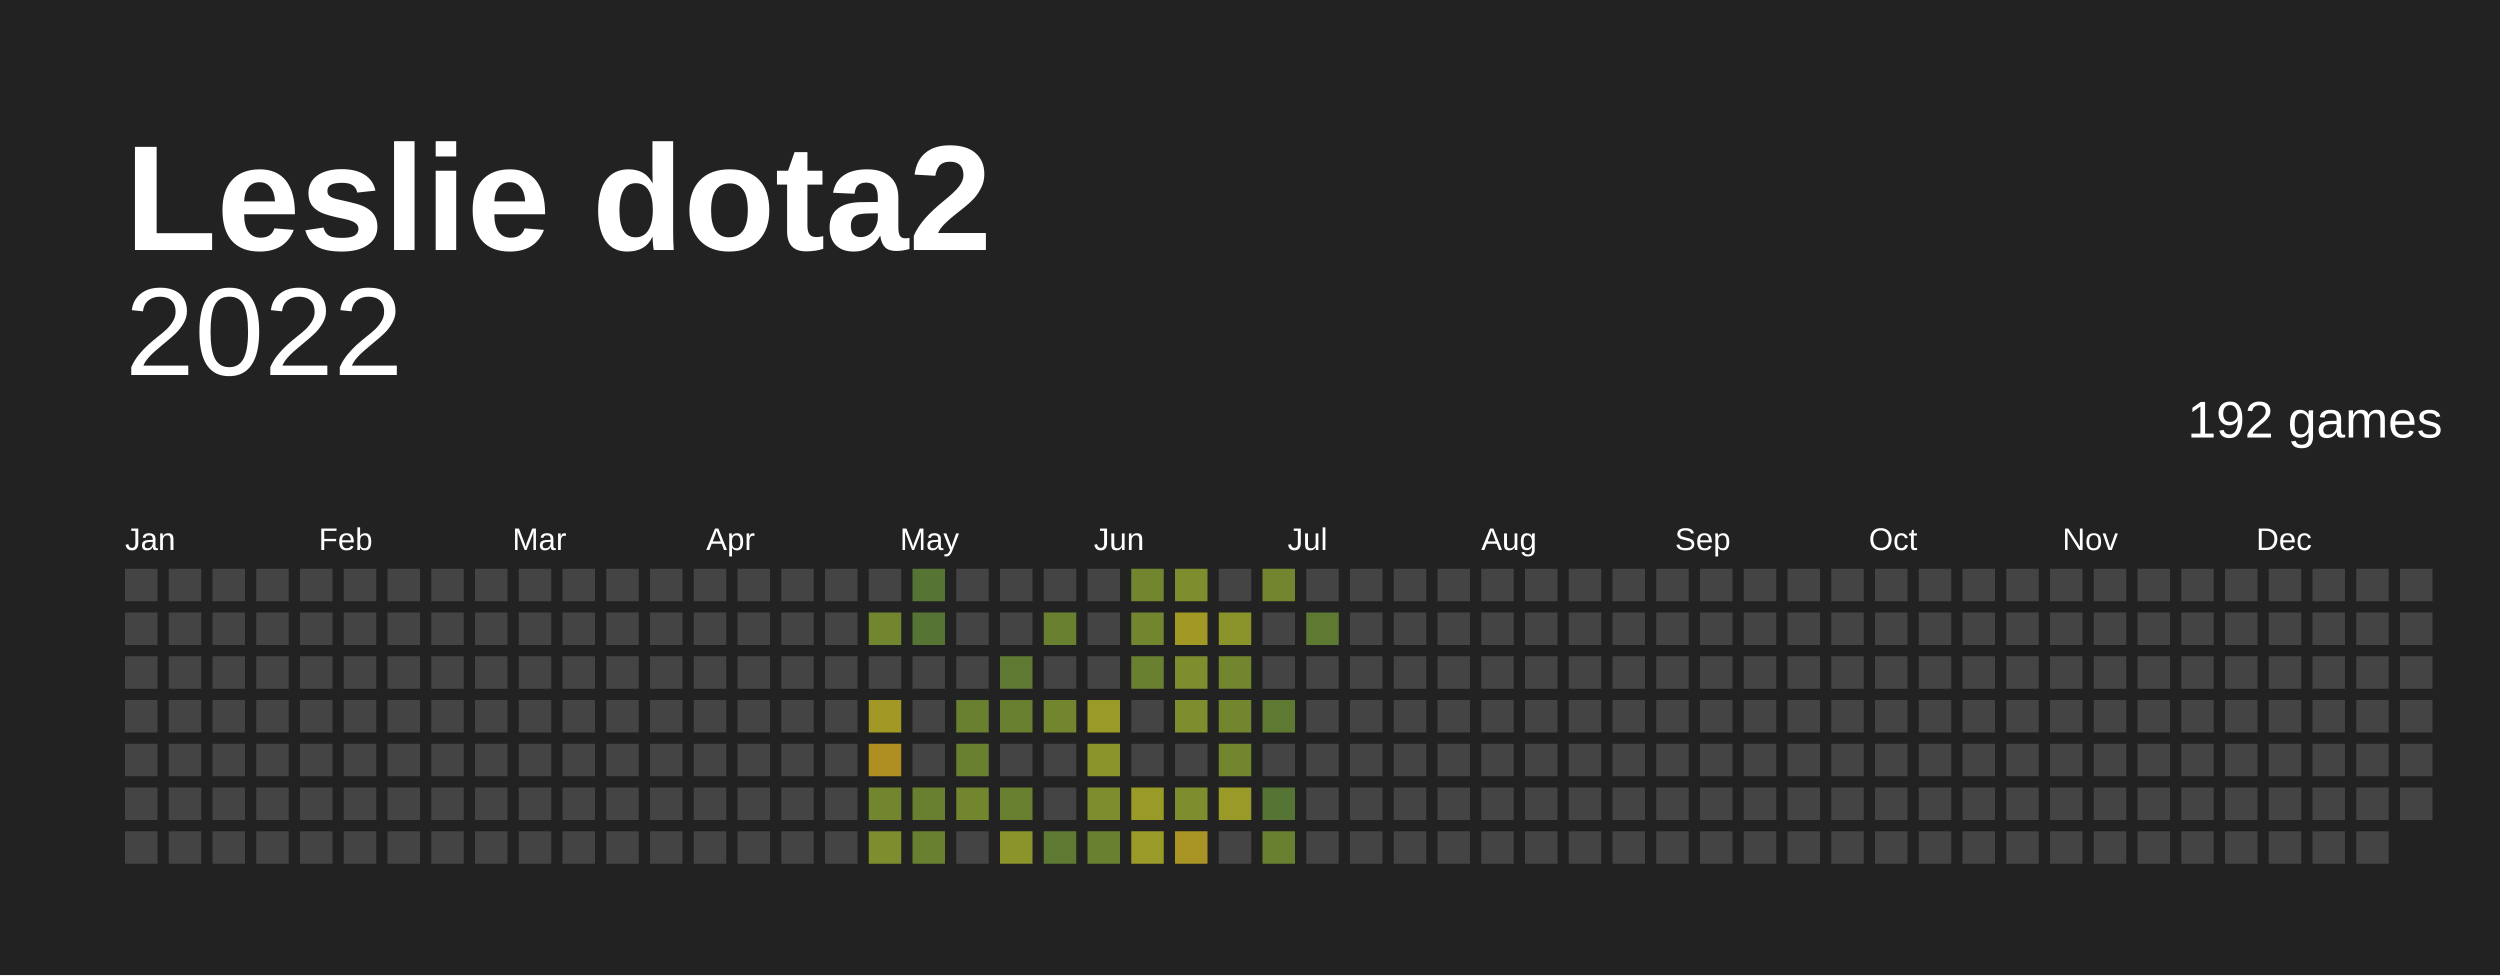
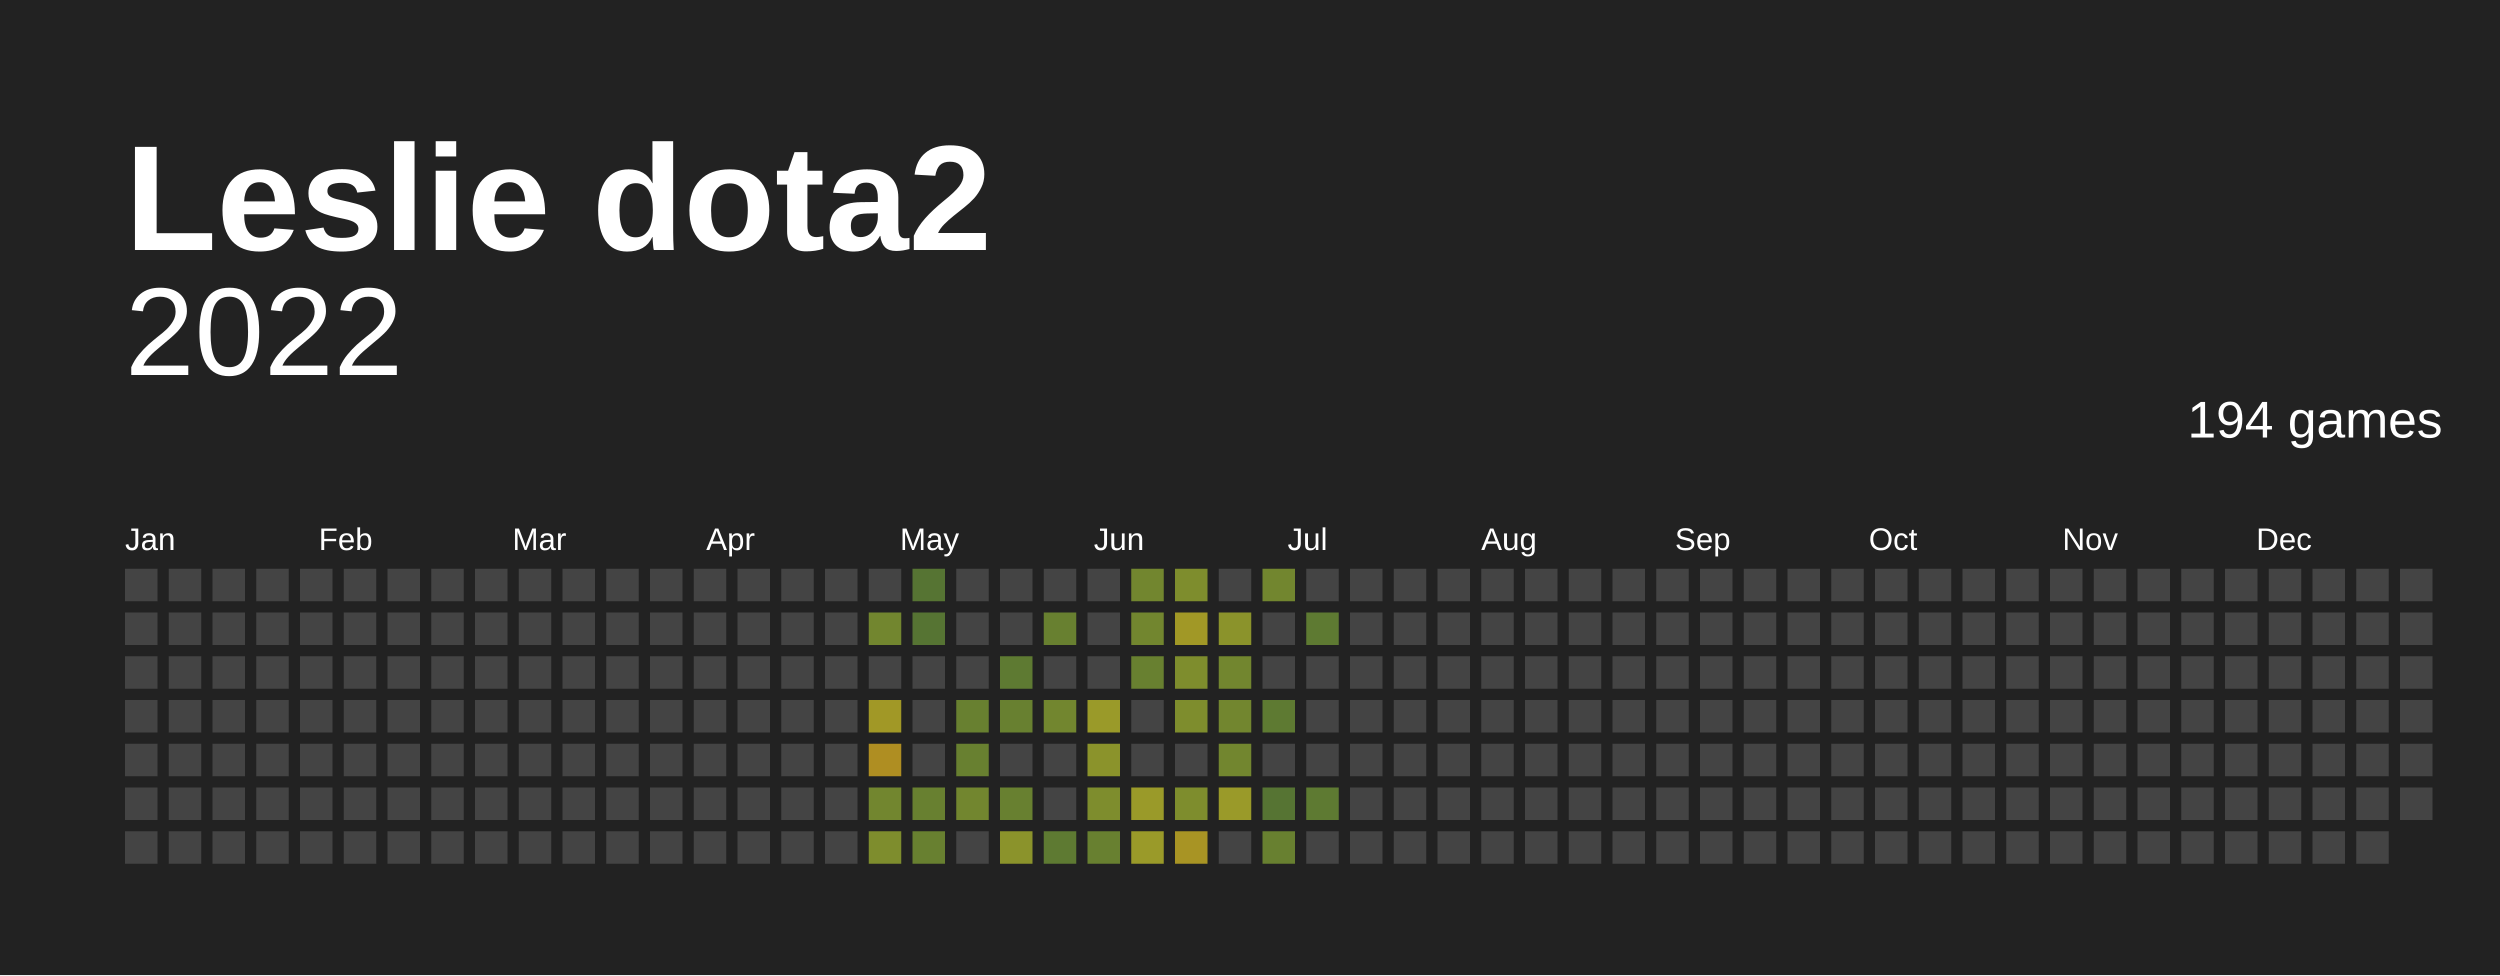
<svg xmlns="http://www.w3.org/2000/svg" baseProfile="full" height="78mm" version="1.1" viewBox="0,0,200,78" width="200mm">
  <defs />
  <rect fill="#222222" height="78" width="200" x="0" y="0" />
  <text fill="#FFFFFF" style="font-size:12px; font-family:Arial; font-weight:bold;" x="10" y="20">Leslie dota2</text>
  <text alignment-baseline="hanging" fill="#FFFFFF" style="font-size:10.0px; font-family:Arial;" x="10" y="30">2022</text>
-   <text alignment-baseline="hanging" fill="#FFFFFF" style="font-size:4.125px; font-family:Arial;" x="175" y="35">192 games</text>
+   <text alignment-baseline="hanging" fill="#FFFFFF" style="font-size:4.125px; font-family:Arial;" x="175" y="35">194 games</text>
  <text fill="#FFFFFF" style="font-size:2.5px; font-family:Arial" x="10.0" y="44">Jan</text>
  <text fill="#FFFFFF" style="font-size:2.5px; font-family:Arial" x="25.5" y="44">Feb</text>
  <text fill="#FFFFFF" style="font-size:2.5px; font-family:Arial" x="41.0" y="44">Mar</text>
  <text fill="#FFFFFF" style="font-size:2.5px; font-family:Arial" x="56.5" y="44">Apr</text>
  <text fill="#FFFFFF" style="font-size:2.5px; font-family:Arial" x="72.0" y="44">May</text>
  <text fill="#FFFFFF" style="font-size:2.5px; font-family:Arial" x="87.5" y="44">Jun</text>
  <text fill="#FFFFFF" style="font-size:2.5px; font-family:Arial" x="103.0" y="44">Jul</text>
  <text fill="#FFFFFF" style="font-size:2.5px; font-family:Arial" x="118.5" y="44">Aug</text>
  <text fill="#FFFFFF" style="font-size:2.5px; font-family:Arial" x="134.0" y="44">Sep</text>
  <text fill="#FFFFFF" style="font-size:2.5px; font-family:Arial" x="149.5" y="44">Oct</text>
  <text fill="#FFFFFF" style="font-size:2.5px; font-family:Arial" x="165.0" y="44">Nov</text>
  <text fill="#FFFFFF" style="font-size:2.5px; font-family:Arial" x="180.5" y="44">Dec</text>
  <rect fill="#444444" height="2.6" width="2.6" x="10.0" y="45.5" />
  <rect fill="#444444" height="2.6" width="2.6" x="10.0" y="49.0" />
  <rect fill="#444444" height="2.6" width="2.6" x="10.0" y="52.5" />
  <rect fill="#444444" height="2.6" width="2.6" x="10.0" y="56.0" />
  <rect fill="#444444" height="2.6" width="2.6" x="10.0" y="59.5" />
  <rect fill="#444444" height="2.6" width="2.6" x="10.0" y="63.0" />
  <rect fill="#444444" height="2.6" width="2.6" x="10.0" y="66.5" />
  <rect fill="#444444" height="2.6" width="2.6" x="13.5" y="45.5" />
  <rect fill="#444444" height="2.6" width="2.6" x="13.5" y="49.0" />
  <rect fill="#444444" height="2.6" width="2.6" x="13.5" y="52.5" />
  <rect fill="#444444" height="2.6" width="2.6" x="13.5" y="56.0" />
  <rect fill="#444444" height="2.6" width="2.6" x="13.5" y="59.5" />
  <rect fill="#444444" height="2.6" width="2.6" x="13.5" y="63.0" />
  <rect fill="#444444" height="2.6" width="2.6" x="13.5" y="66.5" />
  <rect fill="#444444" height="2.6" width="2.6" x="17.0" y="45.5" />
  <rect fill="#444444" height="2.6" width="2.6" x="17.0" y="49.0" />
  <rect fill="#444444" height="2.6" width="2.6" x="17.0" y="52.5" />
  <rect fill="#444444" height="2.6" width="2.6" x="17.0" y="56.0" />
  <rect fill="#444444" height="2.6" width="2.6" x="17.0" y="59.5" />
  <rect fill="#444444" height="2.6" width="2.6" x="17.0" y="63.0" />
  <rect fill="#444444" height="2.6" width="2.6" x="17.0" y="66.5" />
  <rect fill="#444444" height="2.6" width="2.6" x="20.5" y="45.5" />
  <rect fill="#444444" height="2.6" width="2.6" x="20.5" y="49.0" />
  <rect fill="#444444" height="2.6" width="2.6" x="20.5" y="52.5" />
  <rect fill="#444444" height="2.6" width="2.6" x="20.5" y="56.0" />
  <rect fill="#444444" height="2.6" width="2.6" x="20.5" y="59.5" />
  <rect fill="#444444" height="2.6" width="2.6" x="20.5" y="63.0" />
  <rect fill="#444444" height="2.6" width="2.6" x="20.5" y="66.5" />
  <rect fill="#444444" height="2.6" width="2.6" x="24.0" y="45.5" />
  <rect fill="#444444" height="2.6" width="2.6" x="24.0" y="49.0" />
  <rect fill="#444444" height="2.6" width="2.6" x="24.0" y="52.5" />
  <rect fill="#444444" height="2.6" width="2.6" x="24.0" y="56.0" />
  <rect fill="#444444" height="2.6" width="2.6" x="24.0" y="59.5" />
  <rect fill="#444444" height="2.6" width="2.6" x="24.0" y="63.0" />
  <rect fill="#444444" height="2.6" width="2.6" x="24.0" y="66.5" />
  <rect fill="#444444" height="2.6" width="2.6" x="27.5" y="45.5" />
  <rect fill="#444444" height="2.6" width="2.6" x="27.5" y="49.0" />
  <rect fill="#444444" height="2.6" width="2.6" x="27.5" y="52.5" />
  <rect fill="#444444" height="2.6" width="2.6" x="27.5" y="56.0" />
  <rect fill="#444444" height="2.6" width="2.6" x="27.5" y="59.5" />
  <rect fill="#444444" height="2.6" width="2.6" x="27.5" y="63.0" />
  <rect fill="#444444" height="2.6" width="2.6" x="27.5" y="66.5" />
  <rect fill="#444444" height="2.6" width="2.6" x="31.0" y="45.5" />
  <rect fill="#444444" height="2.6" width="2.6" x="31.0" y="49.0" />
  <rect fill="#444444" height="2.6" width="2.6" x="31.0" y="52.5" />
  <rect fill="#444444" height="2.6" width="2.6" x="31.0" y="56.0" />
  <rect fill="#444444" height="2.6" width="2.6" x="31.0" y="59.5" />
  <rect fill="#444444" height="2.6" width="2.6" x="31.0" y="63.0" />
  <rect fill="#444444" height="2.6" width="2.6" x="31.0" y="66.5" />
  <rect fill="#444444" height="2.6" width="2.6" x="34.5" y="45.5" />
  <rect fill="#444444" height="2.6" width="2.6" x="34.5" y="49.0" />
  <rect fill="#444444" height="2.6" width="2.6" x="34.5" y="52.5" />
  <rect fill="#444444" height="2.6" width="2.6" x="34.5" y="56.0" />
  <rect fill="#444444" height="2.6" width="2.6" x="34.5" y="59.5" />
  <rect fill="#444444" height="2.6" width="2.6" x="34.5" y="63.0" />
  <rect fill="#444444" height="2.6" width="2.6" x="34.5" y="66.5" />
  <rect fill="#444444" height="2.6" width="2.6" x="38.0" y="45.5" />
  <rect fill="#444444" height="2.6" width="2.6" x="38.0" y="49.0" />
  <rect fill="#444444" height="2.6" width="2.6" x="38.0" y="52.5" />
  <rect fill="#444444" height="2.6" width="2.6" x="38.0" y="56.0" />
  <rect fill="#444444" height="2.6" width="2.6" x="38.0" y="59.5" />
  <rect fill="#444444" height="2.6" width="2.6" x="38.0" y="63.0" />
  <rect fill="#444444" height="2.6" width="2.6" x="38.0" y="66.5" />
  <rect fill="#444444" height="2.6" width="2.6" x="41.5" y="45.5" />
  <rect fill="#444444" height="2.6" width="2.6" x="41.5" y="49.0" />
  <rect fill="#444444" height="2.6" width="2.6" x="41.5" y="52.5" />
  <rect fill="#444444" height="2.6" width="2.6" x="41.5" y="56.0" />
  <rect fill="#444444" height="2.6" width="2.6" x="41.5" y="59.5" />
  <rect fill="#444444" height="2.6" width="2.6" x="41.5" y="63.0" />
  <rect fill="#444444" height="2.6" width="2.6" x="41.5" y="66.5" />
  <rect fill="#444444" height="2.6" width="2.6" x="45.0" y="45.5" />
  <rect fill="#444444" height="2.6" width="2.6" x="45.0" y="49.0" />
  <rect fill="#444444" height="2.6" width="2.6" x="45.0" y="52.5" />
  <rect fill="#444444" height="2.6" width="2.6" x="45.0" y="56.0" />
  <rect fill="#444444" height="2.6" width="2.6" x="45.0" y="59.5" />
  <rect fill="#444444" height="2.6" width="2.6" x="45.0" y="63.0" />
  <rect fill="#444444" height="2.6" width="2.6" x="45.0" y="66.5" />
  <rect fill="#444444" height="2.6" width="2.6" x="48.5" y="45.5" />
  <rect fill="#444444" height="2.6" width="2.6" x="48.5" y="49.0" />
  <rect fill="#444444" height="2.6" width="2.6" x="48.5" y="52.5" />
  <rect fill="#444444" height="2.6" width="2.6" x="48.5" y="56.0" />
  <rect fill="#444444" height="2.6" width="2.6" x="48.5" y="59.5" />
  <rect fill="#444444" height="2.6" width="2.6" x="48.5" y="63.0" />
  <rect fill="#444444" height="2.6" width="2.6" x="48.5" y="66.5" />
  <rect fill="#444444" height="2.6" width="2.6" x="52.0" y="45.5" />
  <rect fill="#444444" height="2.6" width="2.6" x="52.0" y="49.0" />
  <rect fill="#444444" height="2.6" width="2.6" x="52.0" y="52.5" />
  <rect fill="#444444" height="2.6" width="2.6" x="52.0" y="56.0" />
  <rect fill="#444444" height="2.6" width="2.6" x="52.0" y="59.5" />
  <rect fill="#444444" height="2.6" width="2.6" x="52.0" y="63.0" />
  <rect fill="#444444" height="2.6" width="2.6" x="52.0" y="66.5" />
  <rect fill="#444444" height="2.6" width="2.6" x="55.5" y="45.5" />
  <rect fill="#444444" height="2.6" width="2.6" x="55.5" y="49.0" />
  <rect fill="#444444" height="2.6" width="2.6" x="55.5" y="52.5" />
  <rect fill="#444444" height="2.6" width="2.6" x="55.5" y="56.0" />
  <rect fill="#444444" height="2.6" width="2.6" x="55.5" y="59.5" />
  <rect fill="#444444" height="2.6" width="2.6" x="55.5" y="63.0" />
  <rect fill="#444444" height="2.6" width="2.6" x="55.5" y="66.5" />
  <rect fill="#444444" height="2.6" width="2.6" x="59.0" y="45.5" />
  <rect fill="#444444" height="2.6" width="2.6" x="59.0" y="49.0" />
  <rect fill="#444444" height="2.6" width="2.6" x="59.0" y="52.5" />
  <rect fill="#444444" height="2.6" width="2.6" x="59.0" y="56.0" />
  <rect fill="#444444" height="2.6" width="2.6" x="59.0" y="59.5" />
  <rect fill="#444444" height="2.6" width="2.6" x="59.0" y="63.0" />
  <rect fill="#444444" height="2.6" width="2.6" x="59.0" y="66.5" />
  <rect fill="#444444" height="2.6" width="2.6" x="62.5" y="45.5" />
  <rect fill="#444444" height="2.6" width="2.6" x="62.5" y="49.0" />
  <rect fill="#444444" height="2.6" width="2.6" x="62.5" y="52.5" />
  <rect fill="#444444" height="2.6" width="2.6" x="62.5" y="56.0" />
  <rect fill="#444444" height="2.6" width="2.6" x="62.5" y="59.5" />
  <rect fill="#444444" height="2.6" width="2.6" x="62.5" y="63.0" />
  <rect fill="#444444" height="2.6" width="2.6" x="62.5" y="66.5" />
  <rect fill="#444444" height="2.6" width="2.6" x="66.0" y="45.5" />
  <rect fill="#444444" height="2.6" width="2.6" x="66.0" y="49.0" />
  <rect fill="#444444" height="2.6" width="2.6" x="66.0" y="52.5" />
  <rect fill="#444444" height="2.6" width="2.6" x="66.0" y="56.0" />
  <rect fill="#444444" height="2.6" width="2.6" x="66.0" y="59.5" />
  <rect fill="#444444" height="2.6" width="2.6" x="66.0" y="63.0" />
  <rect fill="#444444" height="2.6" width="2.6" x="66.0" y="66.5" />
  <rect fill="#444444" height="2.6" width="2.6" x="69.5" y="45.5" />
  <rect fill="#72862f" height="2.6" width="2.6" x="69.5" y="49.0" />
  <rect fill="#444444" height="2.6" width="2.6" x="69.5" y="52.5" />
  <rect fill="#a19826" height="2.6" width="2.6" x="69.5" y="56.0" />
  <rect fill="#af8e22" height="2.6" width="2.6" x="69.5" y="59.5" />
  <rect fill="#72862f" height="2.6" width="2.6" x="69.5" y="63.0" />
  <rect fill="#7e8d2d" height="2.6" width="2.6" x="69.5" y="66.5" />
  <rect fill="#567433" height="2.6" width="2.6" x="73.0" y="45.5" />
  <rect fill="#567433" height="2.6" width="2.6" x="73.0" y="49.0" />
  <rect fill="#444444" height="2.6" width="2.6" x="73.0" y="52.5" />
  <rect fill="#444444" height="2.6" width="2.6" x="73.0" y="56.0" />
  <rect fill="#444444" height="2.6" width="2.6" x="73.0" y="59.5" />
  <rect fill="#688030" height="2.6" width="2.6" x="73.0" y="63.0" />
  <rect fill="#688030" height="2.6" width="2.6" x="73.0" y="66.5" />
  <rect fill="#444444" height="2.6" width="2.6" x="76.5" y="45.5" />
  <rect fill="#444444" height="2.6" width="2.6" x="76.5" y="49.0" />
  <rect fill="#444444" height="2.6" width="2.6" x="76.5" y="52.5" />
  <rect fill="#688030" height="2.6" width="2.6" x="76.5" y="56.0" />
  <rect fill="#688030" height="2.6" width="2.6" x="76.5" y="59.5" />
  <rect fill="#72862f" height="2.6" width="2.6" x="76.5" y="63.0" />
  <rect fill="#444444" height="2.6" width="2.6" x="76.5" y="66.5" />
  <rect fill="#444444" height="2.6" width="2.6" x="80.0" y="45.5" />
  <rect fill="#444444" height="2.6" width="2.6" x="80.0" y="49.0" />
  <rect fill="#5e7a32" height="2.6" width="2.6" x="80.0" y="52.5" />
  <rect fill="#688030" height="2.6" width="2.6" x="80.0" y="56.0" />
  <rect fill="#444444" height="2.6" width="2.6" x="80.0" y="59.5" />
  <rect fill="#688030" height="2.6" width="2.6" x="80.0" y="63.0" />
  <rect fill="#8b932b" height="2.6" width="2.6" x="80.0" y="66.5" />
  <rect fill="#444444" height="2.6" width="2.6" x="83.5" y="45.5" />
  <rect fill="#688030" height="2.6" width="2.6" x="83.5" y="49.0" />
  <rect fill="#444444" height="2.6" width="2.6" x="83.5" y="52.5" />
  <rect fill="#72862f" height="2.6" width="2.6" x="83.5" y="56.0" />
  <rect fill="#444444" height="2.6" width="2.6" x="83.5" y="59.5" />
  <rect fill="#444444" height="2.6" width="2.6" x="83.5" y="63.0" />
  <rect fill="#5e7a32" height="2.6" width="2.6" x="83.5" y="66.5" />
  <rect fill="#444444" height="2.6" width="2.6" x="87.0" y="45.5" />
  <rect fill="#444444" height="2.6" width="2.6" x="87.0" y="49.0" />
  <rect fill="#444444" height="2.6" width="2.6" x="87.0" y="52.5" />
  <rect fill="#9a9a29" height="2.6" width="2.6" x="87.0" y="56.0" />
  <rect fill="#8b932b" height="2.6" width="2.6" x="87.0" y="59.5" />
  <rect fill="#7e8d2d" height="2.6" width="2.6" x="87.0" y="63.0" />
  <rect fill="#688030" height="2.6" width="2.6" x="87.0" y="66.5" />
  <rect fill="#72862f" height="2.6" width="2.6" x="90.5" y="45.5" />
  <rect fill="#72862f" height="2.6" width="2.6" x="90.5" y="49.0" />
  <rect fill="#688030" height="2.6" width="2.6" x="90.5" y="52.5" />
  <rect fill="#444444" height="2.6" width="2.6" x="90.5" y="56.0" />
  <rect fill="#444444" height="2.6" width="2.6" x="90.5" y="59.5" />
  <rect fill="#9a9a29" height="2.6" width="2.6" x="90.5" y="63.0" />
  <rect fill="#9a9a29" height="2.6" width="2.6" x="90.5" y="66.5" />
  <rect fill="#7e8d2d" height="2.6" width="2.6" x="94.0" y="45.5" />
  <rect fill="#a19826" height="2.6" width="2.6" x="94.0" y="49.0" />
  <rect fill="#7e8d2d" height="2.6" width="2.6" x="94.0" y="52.5" />
  <rect fill="#7e8d2d" height="2.6" width="2.6" x="94.0" y="56.0" />
  <rect fill="#444444" height="2.6" width="2.6" x="94.0" y="59.5" />
  <rect fill="#7e8d2d" height="2.6" width="2.6" x="94.0" y="63.0" />
  <rect fill="#a89424" height="2.6" width="2.6" x="94.0" y="66.5" />
  <rect fill="#444444" height="2.6" width="2.6" x="97.5" y="45.5" />
  <rect fill="#8b932b" height="2.6" width="2.6" x="97.5" y="49.0" />
  <rect fill="#72862f" height="2.6" width="2.6" x="97.5" y="52.5" />
  <rect fill="#72862f" height="2.6" width="2.6" x="97.5" y="56.0" />
  <rect fill="#72862f" height="2.6" width="2.6" x="97.5" y="59.5" />
  <rect fill="#9a9a29" height="2.6" width="2.6" x="97.5" y="63.0" />
  <rect fill="#444444" height="2.6" width="2.6" x="97.5" y="66.5" />
  <rect fill="#72862f" height="2.6" width="2.6" x="101.0" y="45.5" />
  <rect fill="#444444" height="2.6" width="2.6" x="101.0" y="49.0" />
  <rect fill="#444444" height="2.6" width="2.6" x="101.0" y="52.5" />
  <rect fill="#5e7a32" height="2.6" width="2.6" x="101.0" y="56.0" />
  <rect fill="#444444" height="2.6" width="2.6" x="101.0" y="59.5" />
  <rect fill="#567433" height="2.6" width="2.6" x="101.0" y="63.0" />
  <rect fill="#688030" height="2.6" width="2.6" x="101.0" y="66.5" />
  <rect fill="#444444" height="2.6" width="2.6" x="104.5" y="45.5" />
  <rect fill="#5e7a32" height="2.6" width="2.6" x="104.5" y="49.0" />
  <rect fill="#444444" height="2.6" width="2.6" x="104.5" y="52.5" />
  <rect fill="#444444" height="2.6" width="2.6" x="104.5" y="56.0" />
  <rect fill="#444444" height="2.6" width="2.6" x="104.5" y="59.5" />
-   <rect fill="#444444" height="2.6" width="2.6" x="104.5" y="63.0" />
+   <rect fill="#5e7a32" height="2.6" width="2.6" x="104.5" y="63.0" />
  <rect fill="#444444" height="2.6" width="2.6" x="104.5" y="66.5" />
  <rect fill="#444444" height="2.6" width="2.6" x="108.0" y="45.5" />
  <rect fill="#444444" height="2.6" width="2.6" x="108.0" y="49.0" />
  <rect fill="#444444" height="2.6" width="2.6" x="108.0" y="52.5" />
  <rect fill="#444444" height="2.6" width="2.6" x="108.0" y="56.0" />
  <rect fill="#444444" height="2.6" width="2.6" x="108.0" y="59.5" />
  <rect fill="#444444" height="2.6" width="2.6" x="108.0" y="63.0" />
  <rect fill="#444444" height="2.6" width="2.6" x="108.0" y="66.5" />
  <rect fill="#444444" height="2.6" width="2.6" x="111.5" y="45.5" />
  <rect fill="#444444" height="2.6" width="2.6" x="111.5" y="49.0" />
  <rect fill="#444444" height="2.6" width="2.6" x="111.5" y="52.5" />
  <rect fill="#444444" height="2.6" width="2.6" x="111.5" y="56.0" />
  <rect fill="#444444" height="2.6" width="2.6" x="111.5" y="59.5" />
  <rect fill="#444444" height="2.6" width="2.6" x="111.5" y="63.0" />
  <rect fill="#444444" height="2.6" width="2.6" x="111.5" y="66.5" />
  <rect fill="#444444" height="2.6" width="2.6" x="115.0" y="45.5" />
  <rect fill="#444444" height="2.6" width="2.6" x="115.0" y="49.0" />
  <rect fill="#444444" height="2.6" width="2.6" x="115.0" y="52.5" />
  <rect fill="#444444" height="2.6" width="2.6" x="115.0" y="56.0" />
  <rect fill="#444444" height="2.6" width="2.6" x="115.0" y="59.5" />
  <rect fill="#444444" height="2.6" width="2.6" x="115.0" y="63.0" />
  <rect fill="#444444" height="2.6" width="2.6" x="115.0" y="66.5" />
  <rect fill="#444444" height="2.6" width="2.6" x="118.5" y="45.5" />
  <rect fill="#444444" height="2.6" width="2.6" x="118.5" y="49.0" />
  <rect fill="#444444" height="2.6" width="2.6" x="118.5" y="52.5" />
  <rect fill="#444444" height="2.6" width="2.6" x="118.5" y="56.0" />
  <rect fill="#444444" height="2.6" width="2.6" x="118.5" y="59.5" />
  <rect fill="#444444" height="2.6" width="2.6" x="118.5" y="63.0" />
  <rect fill="#444444" height="2.6" width="2.6" x="118.5" y="66.5" />
  <rect fill="#444444" height="2.6" width="2.6" x="122.0" y="45.5" />
  <rect fill="#444444" height="2.6" width="2.6" x="122.0" y="49.0" />
  <rect fill="#444444" height="2.6" width="2.6" x="122.0" y="52.5" />
  <rect fill="#444444" height="2.6" width="2.6" x="122.0" y="56.0" />
  <rect fill="#444444" height="2.6" width="2.6" x="122.0" y="59.5" />
  <rect fill="#444444" height="2.6" width="2.6" x="122.0" y="63.0" />
  <rect fill="#444444" height="2.6" width="2.6" x="122.0" y="66.5" />
  <rect fill="#444444" height="2.6" width="2.6" x="125.5" y="45.5" />
  <rect fill="#444444" height="2.6" width="2.6" x="125.5" y="49.0" />
  <rect fill="#444444" height="2.6" width="2.6" x="125.5" y="52.5" />
  <rect fill="#444444" height="2.6" width="2.6" x="125.5" y="56.0" />
  <rect fill="#444444" height="2.6" width="2.6" x="125.5" y="59.5" />
  <rect fill="#444444" height="2.6" width="2.6" x="125.5" y="63.0" />
  <rect fill="#444444" height="2.6" width="2.6" x="125.5" y="66.5" />
  <rect fill="#444444" height="2.6" width="2.6" x="129.0" y="45.5" />
  <rect fill="#444444" height="2.6" width="2.6" x="129.0" y="49.0" />
  <rect fill="#444444" height="2.6" width="2.6" x="129.0" y="52.5" />
  <rect fill="#444444" height="2.6" width="2.6" x="129.0" y="56.0" />
  <rect fill="#444444" height="2.6" width="2.6" x="129.0" y="59.5" />
  <rect fill="#444444" height="2.6" width="2.6" x="129.0" y="63.0" />
  <rect fill="#444444" height="2.6" width="2.6" x="129.0" y="66.5" />
  <rect fill="#444444" height="2.6" width="2.6" x="132.5" y="45.5" />
  <rect fill="#444444" height="2.6" width="2.6" x="132.5" y="49.0" />
  <rect fill="#444444" height="2.6" width="2.6" x="132.5" y="52.5" />
  <rect fill="#444444" height="2.6" width="2.6" x="132.5" y="56.0" />
  <rect fill="#444444" height="2.6" width="2.6" x="132.5" y="59.5" />
  <rect fill="#444444" height="2.6" width="2.6" x="132.5" y="63.0" />
  <rect fill="#444444" height="2.6" width="2.6" x="132.5" y="66.5" />
  <rect fill="#444444" height="2.6" width="2.6" x="136.0" y="45.5" />
  <rect fill="#444444" height="2.6" width="2.6" x="136.0" y="49.0" />
  <rect fill="#444444" height="2.6" width="2.6" x="136.0" y="52.5" />
  <rect fill="#444444" height="2.6" width="2.6" x="136.0" y="56.0" />
  <rect fill="#444444" height="2.6" width="2.6" x="136.0" y="59.5" />
  <rect fill="#444444" height="2.6" width="2.6" x="136.0" y="63.0" />
  <rect fill="#444444" height="2.6" width="2.6" x="136.0" y="66.5" />
  <rect fill="#444444" height="2.6" width="2.6" x="139.5" y="45.5" />
  <rect fill="#444444" height="2.6" width="2.6" x="139.5" y="49.0" />
  <rect fill="#444444" height="2.6" width="2.6" x="139.5" y="52.5" />
  <rect fill="#444444" height="2.6" width="2.6" x="139.5" y="56.0" />
  <rect fill="#444444" height="2.6" width="2.6" x="139.5" y="59.5" />
  <rect fill="#444444" height="2.6" width="2.6" x="139.5" y="63.0" />
  <rect fill="#444444" height="2.6" width="2.6" x="139.5" y="66.5" />
  <rect fill="#444444" height="2.6" width="2.6" x="143.0" y="45.5" />
  <rect fill="#444444" height="2.6" width="2.6" x="143.0" y="49.0" />
  <rect fill="#444444" height="2.6" width="2.6" x="143.0" y="52.5" />
  <rect fill="#444444" height="2.6" width="2.6" x="143.0" y="56.0" />
  <rect fill="#444444" height="2.6" width="2.6" x="143.0" y="59.5" />
  <rect fill="#444444" height="2.6" width="2.6" x="143.0" y="63.0" />
  <rect fill="#444444" height="2.6" width="2.6" x="143.0" y="66.5" />
  <rect fill="#444444" height="2.6" width="2.6" x="146.5" y="45.5" />
  <rect fill="#444444" height="2.6" width="2.6" x="146.5" y="49.0" />
  <rect fill="#444444" height="2.6" width="2.6" x="146.5" y="52.5" />
  <rect fill="#444444" height="2.6" width="2.6" x="146.5" y="56.0" />
  <rect fill="#444444" height="2.6" width="2.6" x="146.5" y="59.5" />
  <rect fill="#444444" height="2.6" width="2.6" x="146.5" y="63.0" />
  <rect fill="#444444" height="2.6" width="2.6" x="146.5" y="66.5" />
  <rect fill="#444444" height="2.6" width="2.6" x="150.0" y="45.5" />
  <rect fill="#444444" height="2.6" width="2.6" x="150.0" y="49.0" />
  <rect fill="#444444" height="2.6" width="2.6" x="150.0" y="52.5" />
  <rect fill="#444444" height="2.6" width="2.6" x="150.0" y="56.0" />
  <rect fill="#444444" height="2.6" width="2.6" x="150.0" y="59.5" />
  <rect fill="#444444" height="2.6" width="2.6" x="150.0" y="63.0" />
  <rect fill="#444444" height="2.6" width="2.6" x="150.0" y="66.5" />
  <rect fill="#444444" height="2.6" width="2.6" x="153.5" y="45.5" />
  <rect fill="#444444" height="2.6" width="2.6" x="153.5" y="49.0" />
  <rect fill="#444444" height="2.6" width="2.6" x="153.5" y="52.5" />
  <rect fill="#444444" height="2.6" width="2.6" x="153.5" y="56.0" />
  <rect fill="#444444" height="2.6" width="2.6" x="153.5" y="59.5" />
  <rect fill="#444444" height="2.6" width="2.6" x="153.5" y="63.0" />
  <rect fill="#444444" height="2.6" width="2.6" x="153.5" y="66.5" />
  <rect fill="#444444" height="2.6" width="2.6" x="157.0" y="45.5" />
  <rect fill="#444444" height="2.6" width="2.6" x="157.0" y="49.0" />
  <rect fill="#444444" height="2.6" width="2.6" x="157.0" y="52.5" />
  <rect fill="#444444" height="2.6" width="2.6" x="157.0" y="56.0" />
  <rect fill="#444444" height="2.6" width="2.6" x="157.0" y="59.5" />
  <rect fill="#444444" height="2.6" width="2.6" x="157.0" y="63.0" />
  <rect fill="#444444" height="2.6" width="2.6" x="157.0" y="66.5" />
  <rect fill="#444444" height="2.6" width="2.6" x="160.5" y="45.5" />
  <rect fill="#444444" height="2.6" width="2.6" x="160.5" y="49.0" />
  <rect fill="#444444" height="2.6" width="2.6" x="160.5" y="52.5" />
  <rect fill="#444444" height="2.6" width="2.6" x="160.5" y="56.0" />
  <rect fill="#444444" height="2.6" width="2.6" x="160.5" y="59.5" />
  <rect fill="#444444" height="2.6" width="2.6" x="160.5" y="63.0" />
  <rect fill="#444444" height="2.6" width="2.6" x="160.5" y="66.5" />
  <rect fill="#444444" height="2.6" width="2.6" x="164.0" y="45.5" />
  <rect fill="#444444" height="2.6" width="2.6" x="164.0" y="49.0" />
  <rect fill="#444444" height="2.6" width="2.6" x="164.0" y="52.5" />
  <rect fill="#444444" height="2.6" width="2.6" x="164.0" y="56.0" />
  <rect fill="#444444" height="2.6" width="2.6" x="164.0" y="59.5" />
  <rect fill="#444444" height="2.6" width="2.6" x="164.0" y="63.0" />
  <rect fill="#444444" height="2.6" width="2.6" x="164.0" y="66.5" />
  <rect fill="#444444" height="2.6" width="2.6" x="167.5" y="45.5" />
  <rect fill="#444444" height="2.6" width="2.6" x="167.5" y="49.0" />
  <rect fill="#444444" height="2.6" width="2.6" x="167.5" y="52.5" />
  <rect fill="#444444" height="2.6" width="2.6" x="167.5" y="56.0" />
  <rect fill="#444444" height="2.6" width="2.6" x="167.5" y="59.5" />
  <rect fill="#444444" height="2.6" width="2.6" x="167.5" y="63.0" />
  <rect fill="#444444" height="2.6" width="2.6" x="167.5" y="66.5" />
  <rect fill="#444444" height="2.6" width="2.6" x="171.0" y="45.5" />
  <rect fill="#444444" height="2.6" width="2.6" x="171.0" y="49.0" />
  <rect fill="#444444" height="2.6" width="2.6" x="171.0" y="52.5" />
  <rect fill="#444444" height="2.6" width="2.6" x="171.0" y="56.0" />
  <rect fill="#444444" height="2.6" width="2.6" x="171.0" y="59.5" />
  <rect fill="#444444" height="2.6" width="2.6" x="171.0" y="63.0" />
  <rect fill="#444444" height="2.6" width="2.6" x="171.0" y="66.5" />
  <rect fill="#444444" height="2.6" width="2.6" x="174.5" y="45.5" />
  <rect fill="#444444" height="2.6" width="2.6" x="174.5" y="49.0" />
  <rect fill="#444444" height="2.6" width="2.6" x="174.5" y="52.5" />
  <rect fill="#444444" height="2.6" width="2.6" x="174.5" y="56.0" />
  <rect fill="#444444" height="2.6" width="2.6" x="174.5" y="59.5" />
  <rect fill="#444444" height="2.6" width="2.6" x="174.5" y="63.0" />
  <rect fill="#444444" height="2.6" width="2.6" x="174.5" y="66.5" />
  <rect fill="#444444" height="2.6" width="2.6" x="178.0" y="45.5" />
  <rect fill="#444444" height="2.6" width="2.6" x="178.0" y="49.0" />
  <rect fill="#444444" height="2.6" width="2.6" x="178.0" y="52.5" />
  <rect fill="#444444" height="2.6" width="2.6" x="178.0" y="56.0" />
  <rect fill="#444444" height="2.6" width="2.6" x="178.0" y="59.5" />
  <rect fill="#444444" height="2.6" width="2.6" x="178.0" y="63.0" />
  <rect fill="#444444" height="2.6" width="2.6" x="178.0" y="66.5" />
  <rect fill="#444444" height="2.6" width="2.6" x="181.5" y="45.5" />
  <rect fill="#444444" height="2.6" width="2.6" x="181.5" y="49.0" />
  <rect fill="#444444" height="2.6" width="2.6" x="181.5" y="52.5" />
  <rect fill="#444444" height="2.6" width="2.6" x="181.5" y="56.0" />
  <rect fill="#444444" height="2.6" width="2.6" x="181.5" y="59.5" />
  <rect fill="#444444" height="2.6" width="2.6" x="181.5" y="63.0" />
  <rect fill="#444444" height="2.6" width="2.6" x="181.5" y="66.5" />
  <rect fill="#444444" height="2.6" width="2.6" x="185.0" y="45.5" />
  <rect fill="#444444" height="2.6" width="2.6" x="185.0" y="49.0" />
  <rect fill="#444444" height="2.6" width="2.6" x="185.0" y="52.5" />
  <rect fill="#444444" height="2.6" width="2.6" x="185.0" y="56.0" />
  <rect fill="#444444" height="2.6" width="2.6" x="185.0" y="59.5" />
  <rect fill="#444444" height="2.6" width="2.6" x="185.0" y="63.0" />
  <rect fill="#444444" height="2.6" width="2.6" x="185.0" y="66.5" />
  <rect fill="#444444" height="2.6" width="2.6" x="188.5" y="45.5" />
  <rect fill="#444444" height="2.6" width="2.6" x="188.5" y="49.0" />
  <rect fill="#444444" height="2.6" width="2.6" x="188.5" y="52.5" />
  <rect fill="#444444" height="2.6" width="2.6" x="188.5" y="56.0" />
  <rect fill="#444444" height="2.6" width="2.6" x="188.5" y="59.5" />
  <rect fill="#444444" height="2.6" width="2.6" x="188.5" y="63.0" />
  <rect fill="#444444" height="2.6" width="2.6" x="188.5" y="66.5" />
  <rect fill="#444444" height="2.6" width="2.6" x="192.0" y="45.5" />
  <rect fill="#444444" height="2.6" width="2.6" x="192.0" y="49.0" />
  <rect fill="#444444" height="2.6" width="2.6" x="192.0" y="52.5" />
  <rect fill="#444444" height="2.6" width="2.6" x="192.0" y="56.0" />
  <rect fill="#444444" height="2.6" width="2.6" x="192.0" y="59.5" />
  <rect fill="#444444" height="2.6" width="2.6" x="192.0" y="63.0" />
</svg>
